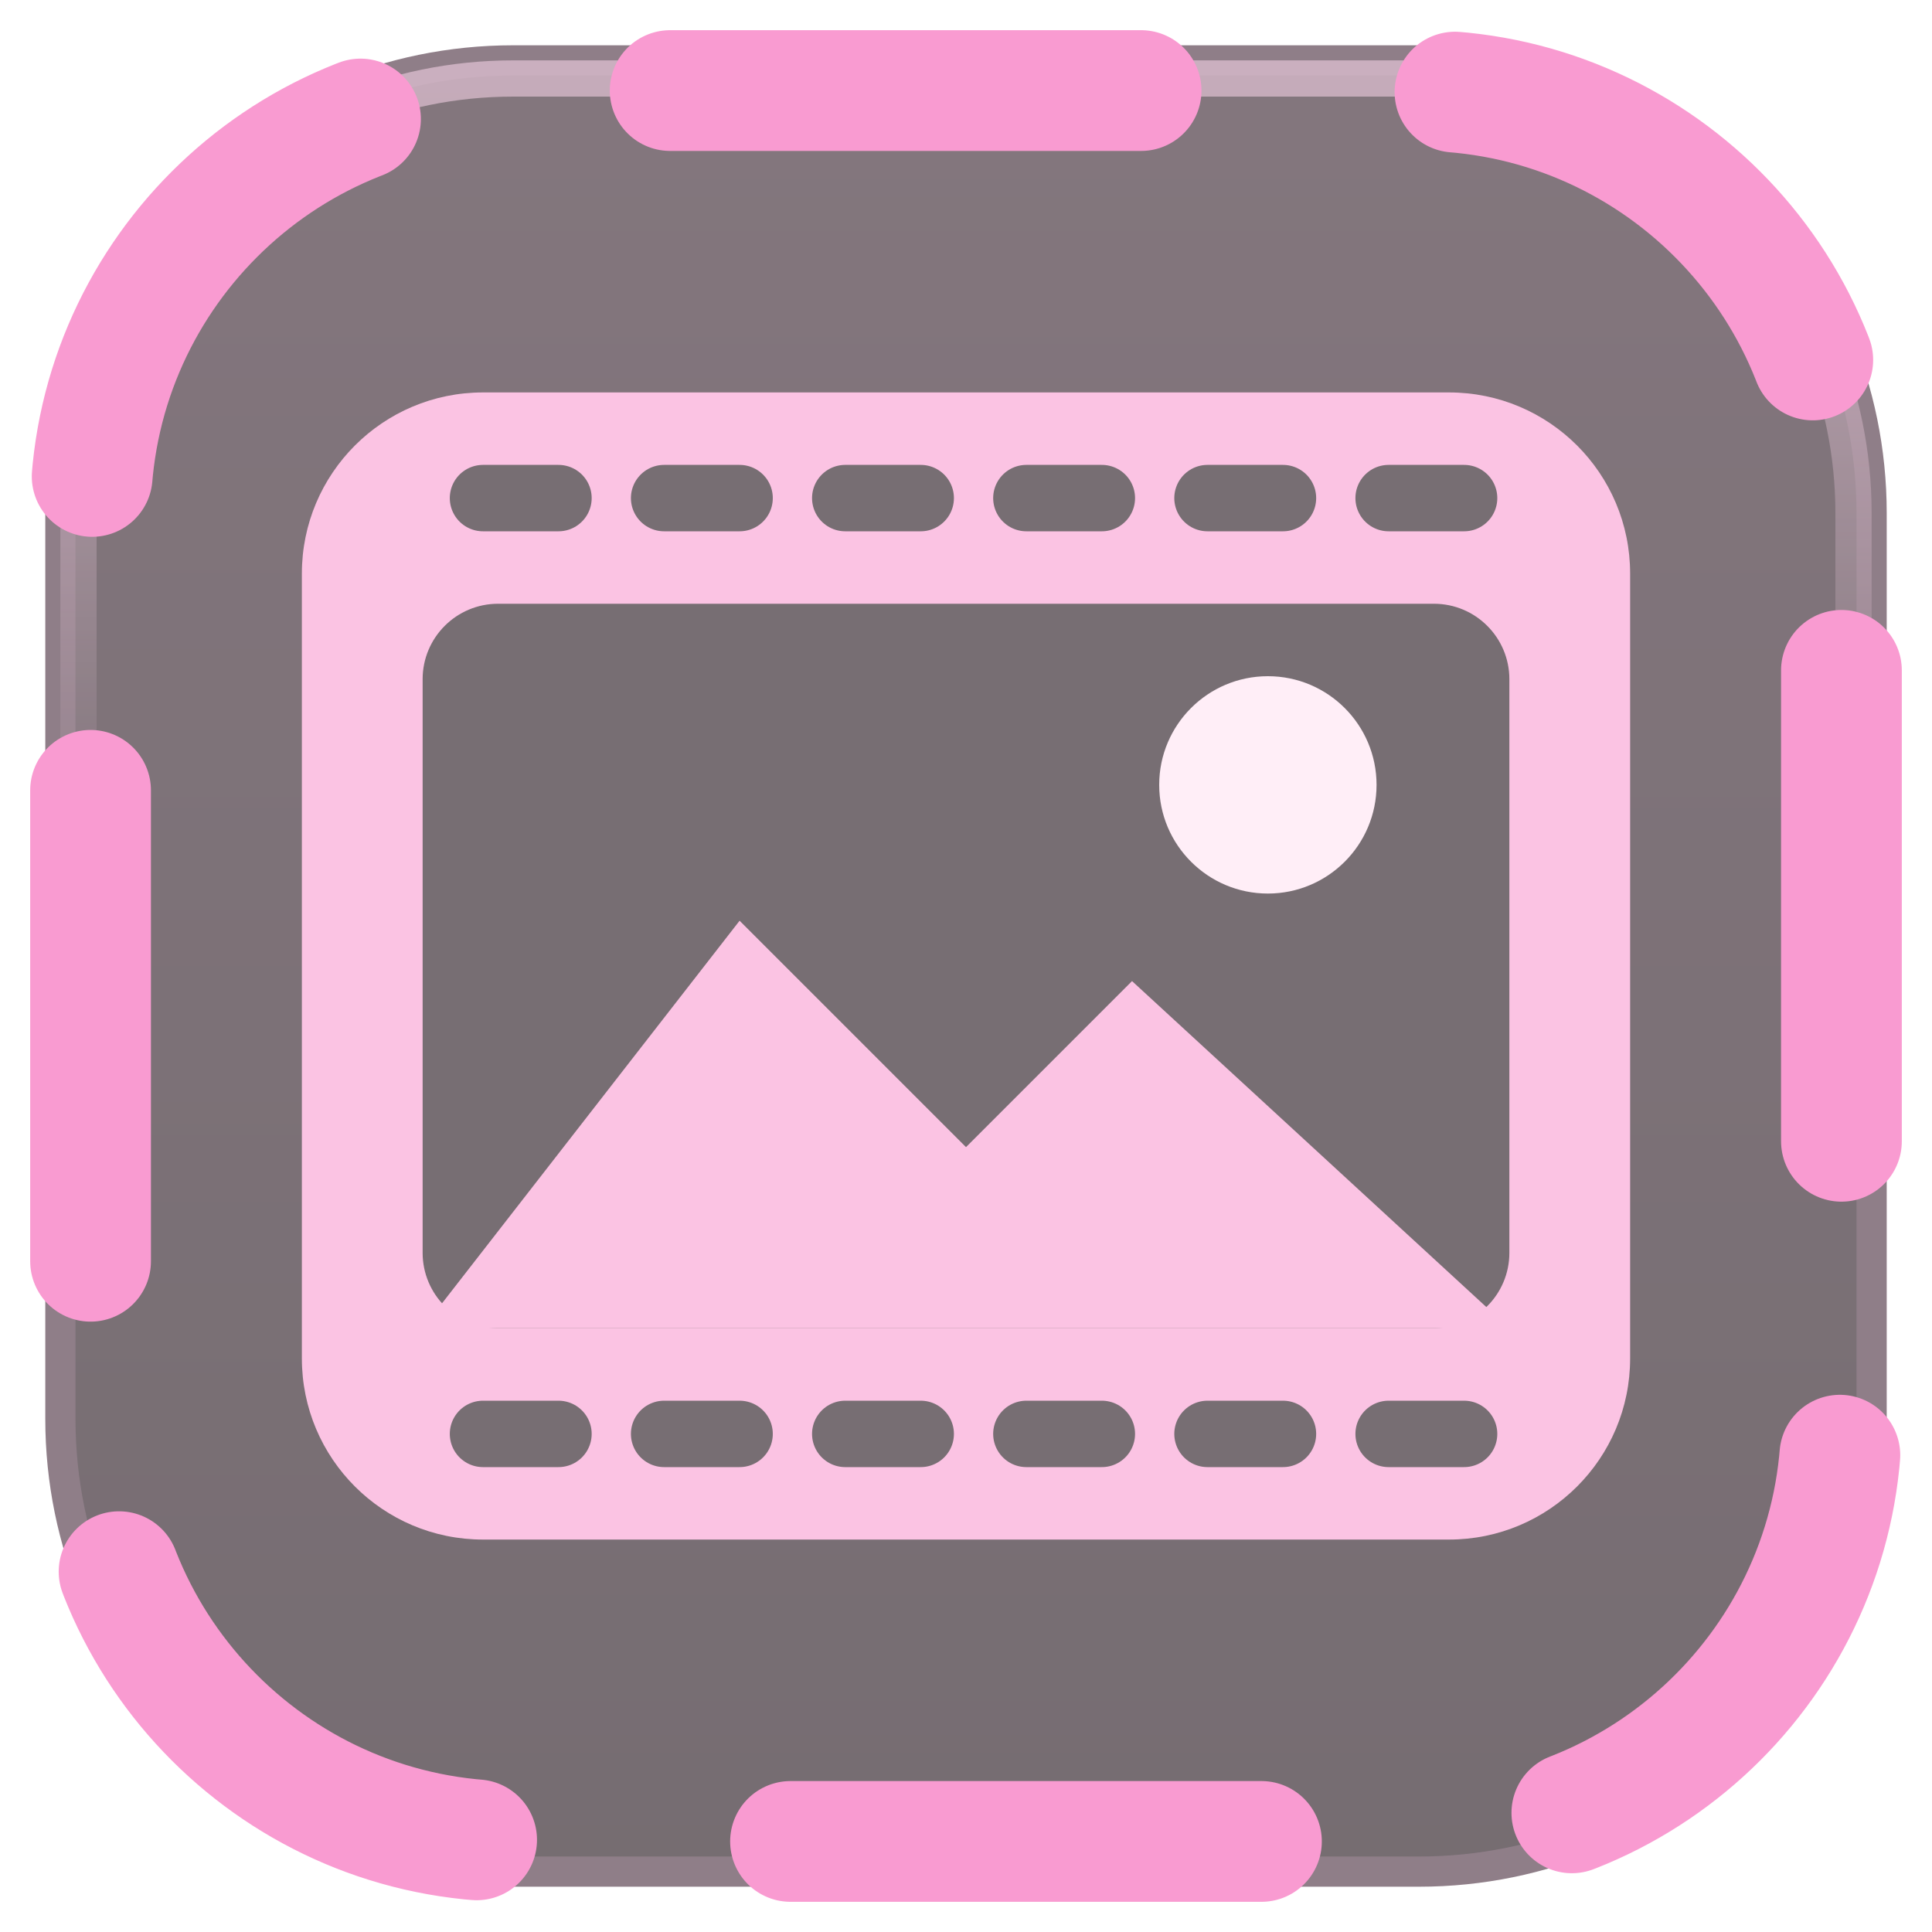
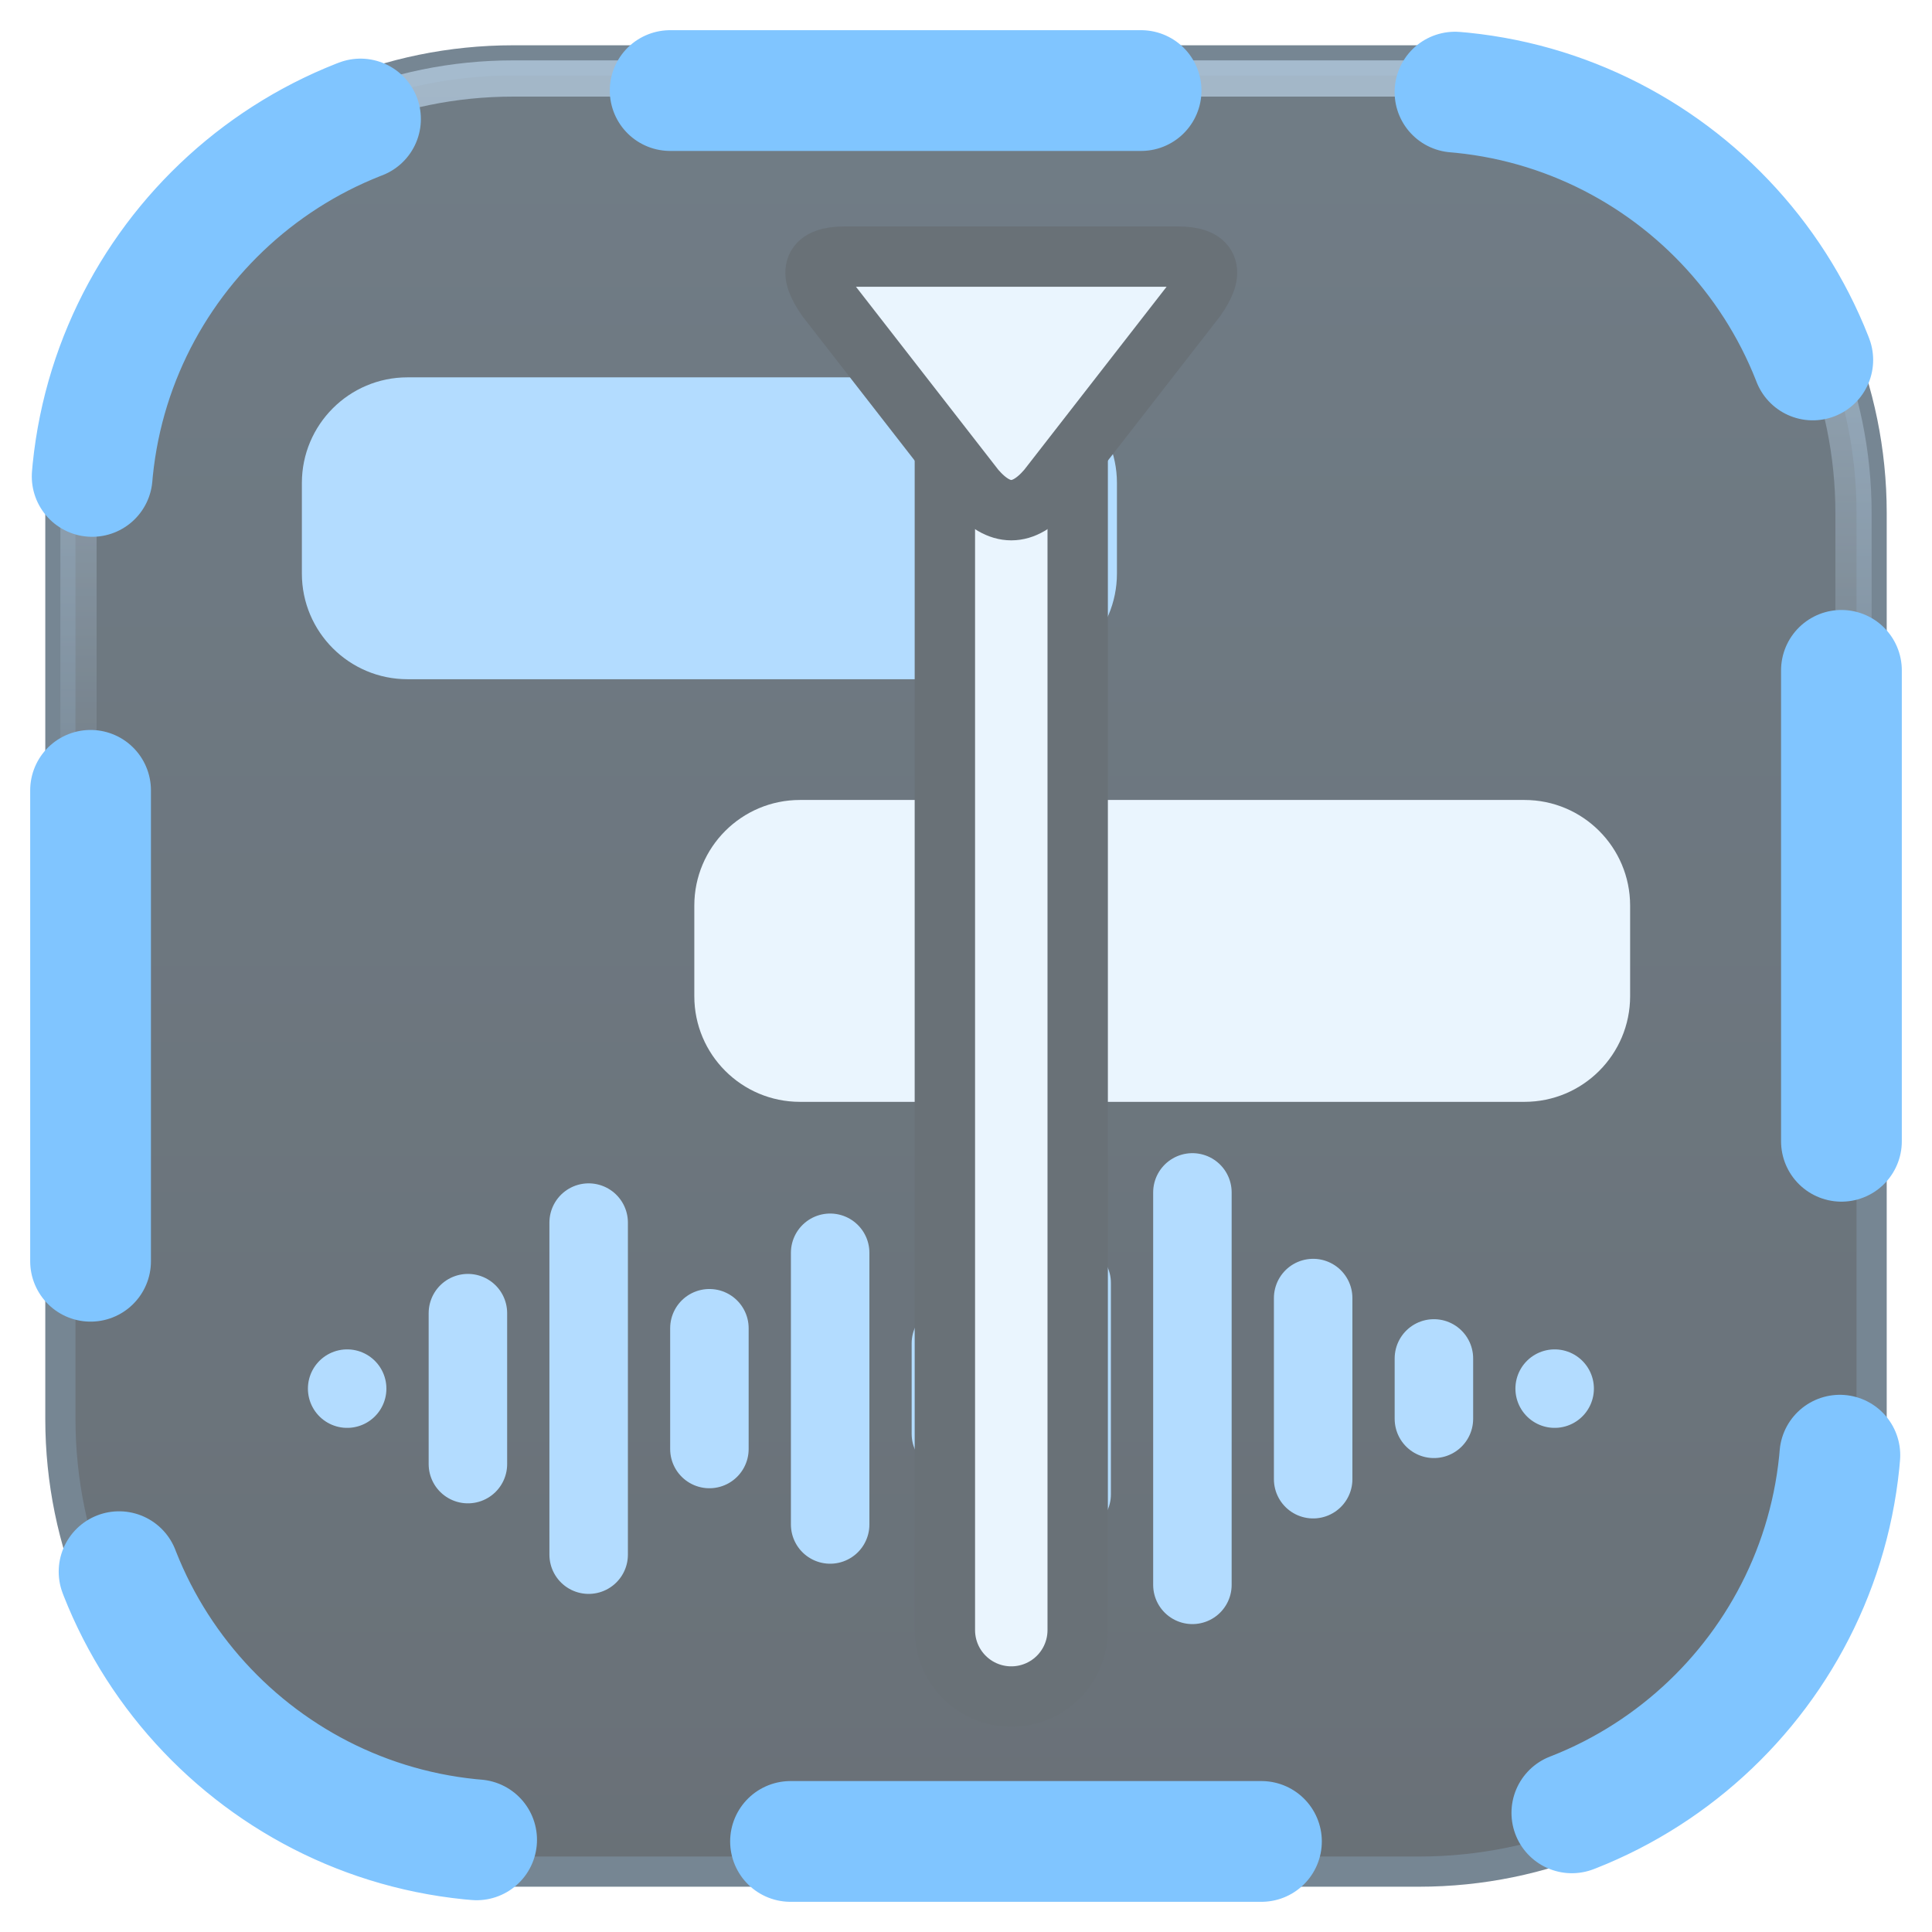
<svg xmlns="http://www.w3.org/2000/svg" width="64" height="64" viewBox="0 0 64 64">
  <defs>
    <linearGradient id="b33t41" x1="0" y1="0" x2="0" y2="1">
-       <stop offset="0" stop-color="#311b27" />
-       <stop offset="1" stop-color="#1a0b13" />
+       <stop offset="0" stop-color="#112535" />
+       <stop offset="1" stop-color="#05121d" />
    </linearGradient>
    <linearGradient id="b33e41" x1="0" y1="0" x2="0" y2="1">
-       <stop offset="0" stop-color="#f8bcdd" stop-opacity=".55" />
-       <stop offset=".45" stop-color="#f8bcdd" stop-opacity="0" />
+       <stop offset="0" stop-color="#a9d7ff" stop-opacity=".55" />
+       <stop offset=".45" stop-color="#a9d7ff" stop-opacity="0" />
    </linearGradient>
    <clipPath id="b33c41">
      <rect x="2" y="2" width="60" height="60" rx="15" />
    </clipPath>
  </defs>
  <g opacity=".6">
    <rect x="2" y="2" width="60" height="60" rx="15" fill="url(#b33t41)" />
-     <rect x="2" y="2" width="60" height="60" rx="15" fill="none" stroke="#452839" stroke-width="1" />
-     <rect x="10" y="13" width="44" height="38" rx="6" fill="#f99bd1" />
-     <rect x="14" y="20" width="36" height="24" rx="2.5" fill="#1c0d16" />
-     <path d="M14 44 L24.5 30.5 L32 38 L37.5 32.5 L50 44 Z" fill="#f99bd1" />
-     <circle cx="42" cy="26" r="3.6" fill="#ffe2f1" />
-     <path d="M16 16.5 H18.5 M22 16.5 H24.5 M28 16.5 H30.5 M34 16.5 H36.5 M40 16.5 H42.5 M46 16.5 H48.5 M16 47.5 H18.5 M22 47.5 H24.5 M28 47.5 H30.5 M34 47.5 H36.5 M40 47.5 H42.5 M46 47.5 H48.5" stroke="#1c0d16" stroke-width="2.2" stroke-linecap="round" />
+     <rect x="2" y="2" width="60" height="60" rx="15" fill="none" stroke="#1b354b" stroke-width="1" />
+     <rect x="10" y="12.5" width="27" height="10" rx="3.5" fill="#80c5ff" />
+     <rect x="23" y="26.5" width="31" height="10" rx="3.5" fill="#dceefe" />
+     <path d="M11.5 46 V46 M15.5 43.5 V48.5 M19.5 40.5 V51.5 M23.5 44 V48 M27.5 41.5 V50.5 M31.5 44.5 V47.5 M35.5 42.5 V49.5 M39.5 39.5 V52.5 M43.5 43 V49 M47.5 45 V47 M51.5 46 V46" fill="none" stroke="#80c5ff" stroke-width="2.6" stroke-linecap="round" />
+     <path d="M33.5 15 V54" stroke="#05121d" stroke-width="6.4" stroke-linecap="round" />
+     <path d="M33.5 15 V54" stroke="#dceefe" stroke-width="2.4" stroke-linecap="round" />
+     <path d="M28 8.5 H39 Q40.6 8.5 39.6 9.9 L34.7 16.2 Q33.5 17.6 32.3 16.2 L27.4 9.9 Q26.4 8.5 28 8.5 Z" fill="#dceefe" stroke="#05121d" stroke-width="2" stroke-linejoin="round" />
    <rect x="2.6" y="2.6" width="58.8" height="58.8" rx="14.4" fill="none" stroke="url(#b33e41)" stroke-width="1.2" />
  </g>
-   <rect x="3" y="3" width="58" height="58" rx="14" fill="none" stroke="#f99bd1" stroke-width="4" stroke-dasharray="15.6 10.4" stroke-dashoffset="-5.2" stroke-linecap="round" />
+   <rect x="3" y="3" width="58" height="58" rx="14" fill="none" stroke="#80c5ff" stroke-width="4" stroke-dasharray="15.6 10.4" stroke-dashoffset="-5.2" stroke-linecap="round" />
</svg>
